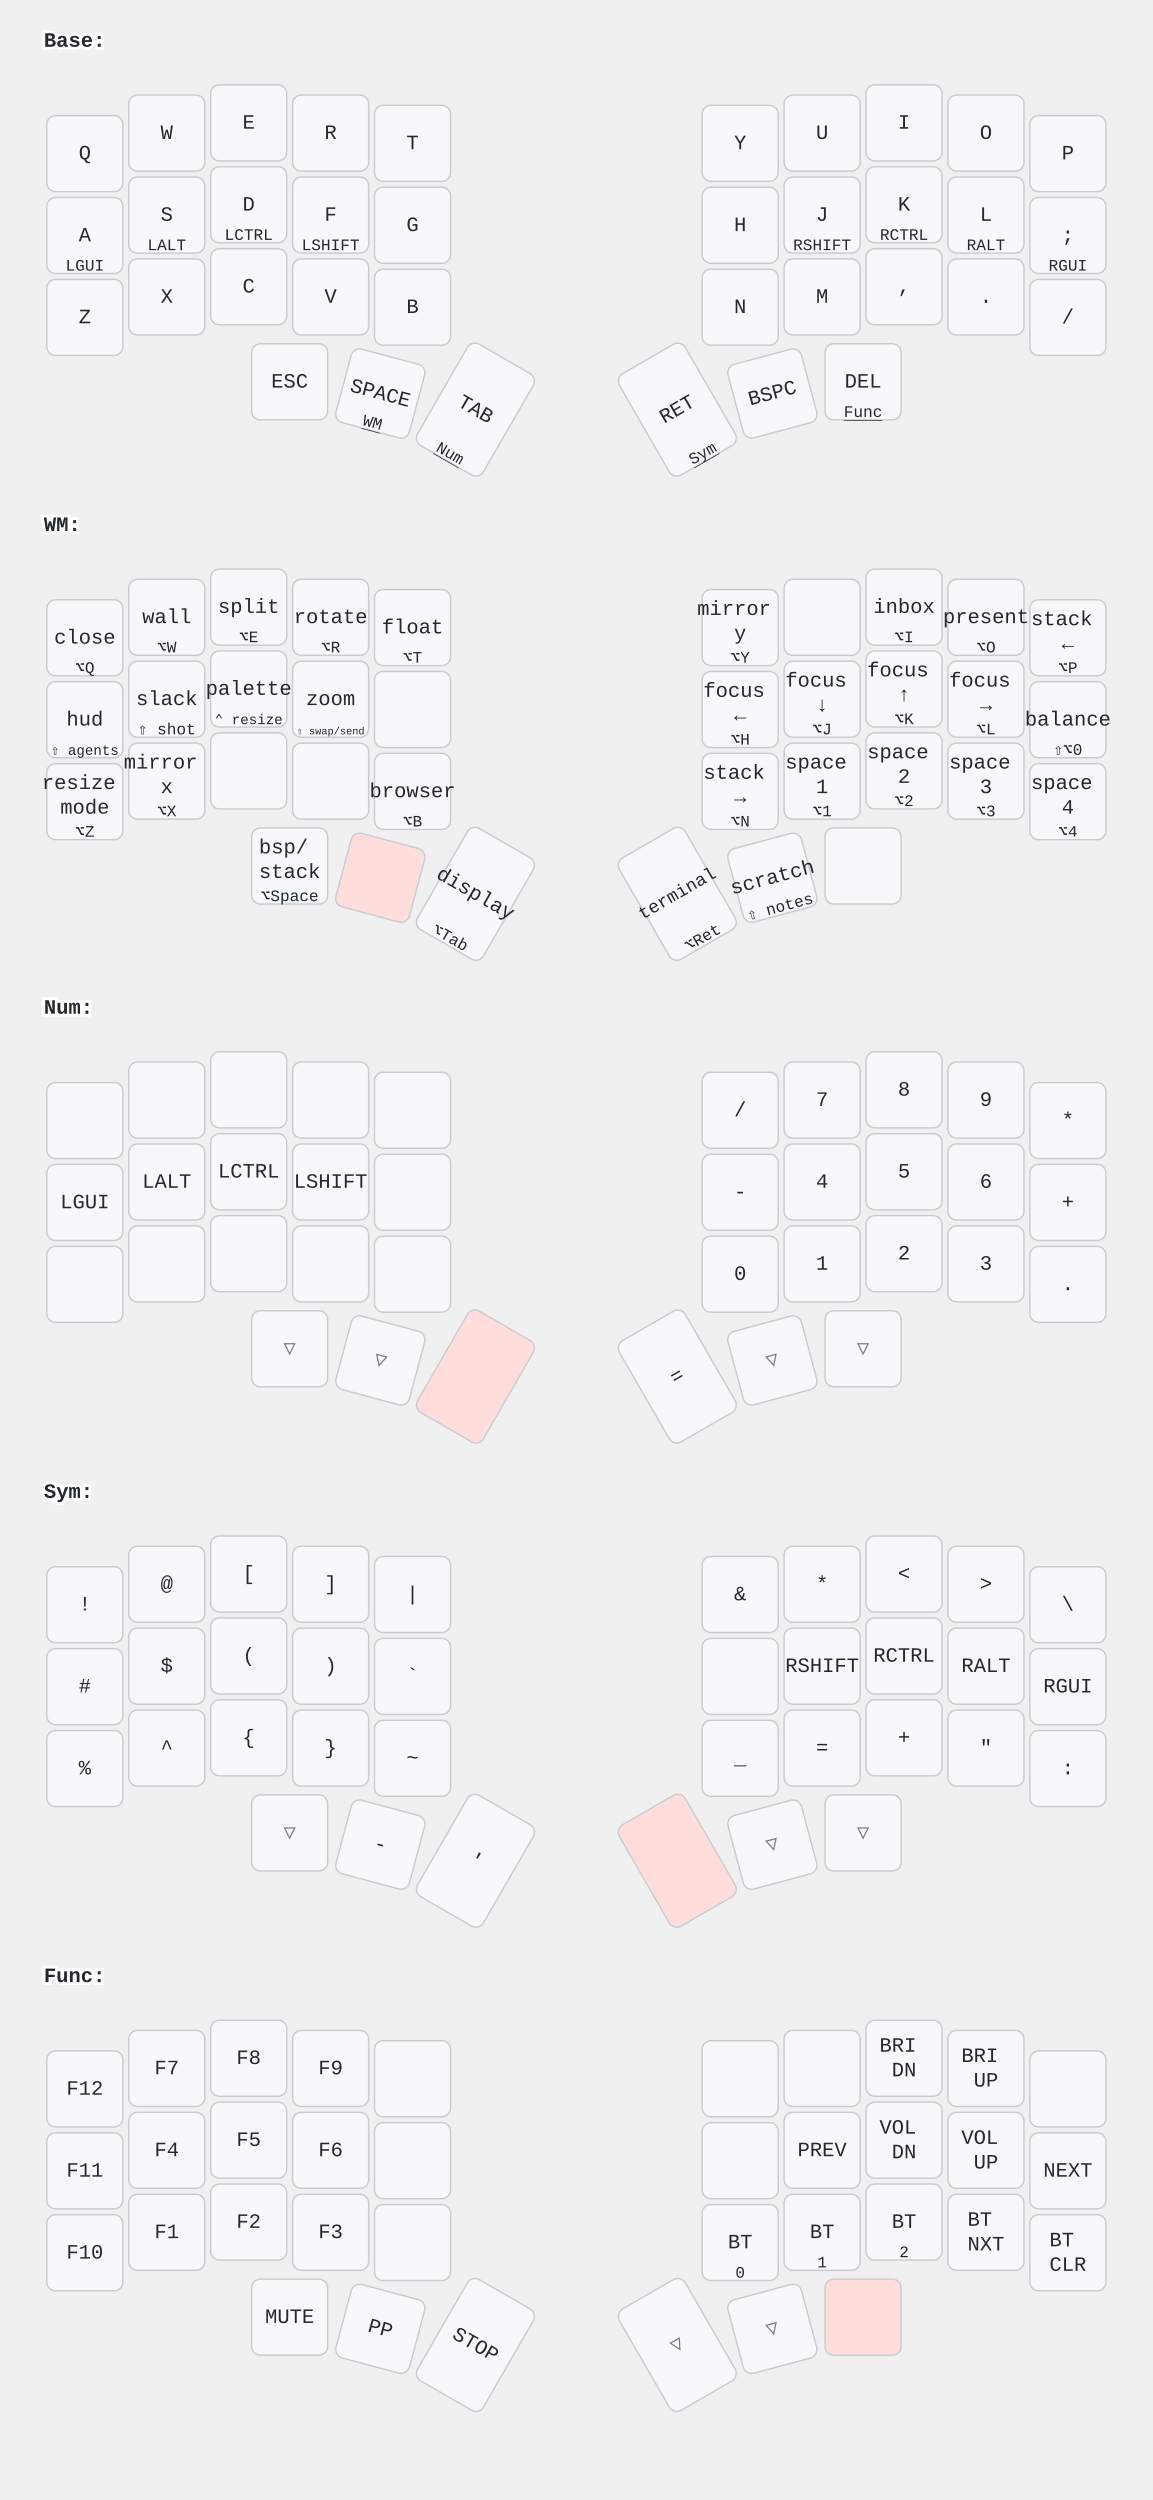
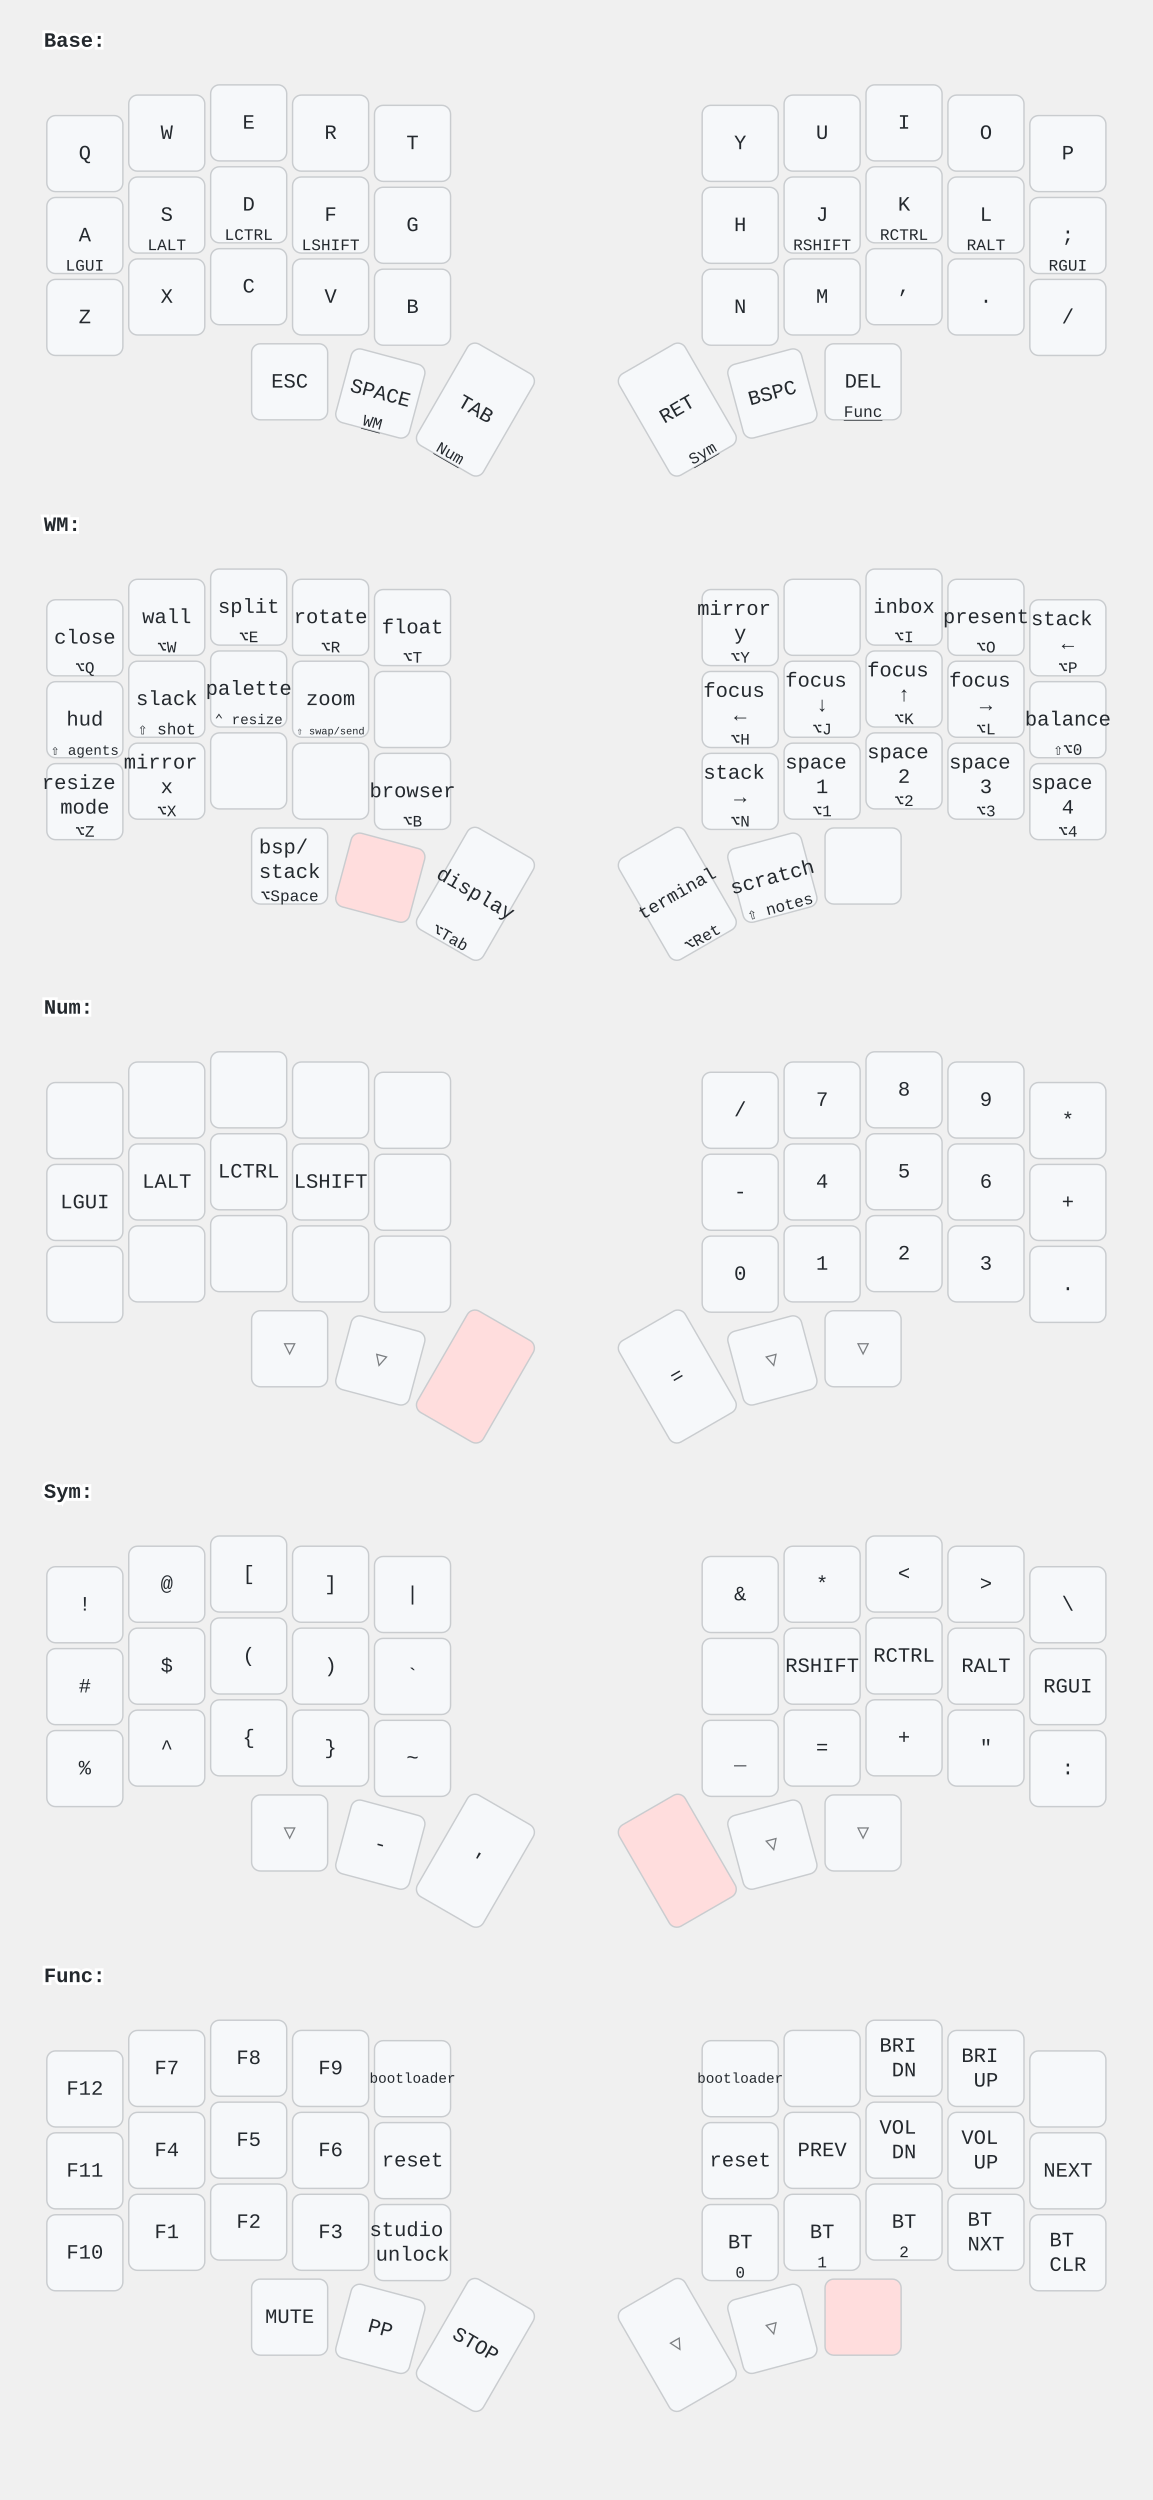
<svg xmlns="http://www.w3.org/2000/svg" width="788" height="1709" viewBox="0 0 788 1709" class="keymap">
  <style>/* inherit to force styles through use tags */
svg path {
    fill: inherit;
}

/* font and background color specifications */
svg.keymap {
    font-family: SFMono-Regular,Consolas,Liberation Mono,Menlo,monospace;
    font-size: 14px;
    font-kerning: normal;
    text-rendering: optimizeLegibility;
    fill: #24292e;
}

/* default key styling */
rect.key {
    fill: #f6f8fa;
}

rect.key, rect.combo {
    stroke: #c9cccf;
    stroke-width: 1;
}

/* default key side styling, only used is draw_key_sides is set */
rect.side {
    filter: brightness(90%);
}

/* color accent for combo boxes */
rect.combo, rect.combo-separate {
    fill: #cdf;
}

/* color accent for held keys */
rect.held, rect.combo.held {
    fill: #fdd;
}

/* color accent for ghost (optional) keys */
rect.ghost, rect.combo.ghost {
    stroke-dasharray: 4, 4;
    stroke-width: 2;
}

text {
    text-anchor: middle;
    dominant-baseline: middle;
}

/* styling for layer labels */
text.label {
    font-weight: bold;
    text-anchor: start;
    stroke: white;
    stroke-width: 4;
    paint-order: stroke;
}

/* styling for optional footer */
text.footer {
    text-anchor: end;
    dominant-baseline: auto;
    stroke: white;
    stroke-width: 4;
    paint-order: stroke;
}

/* styling for combo tap, and key non-tap label text */
text.combo, text.hold, text.shifted, text.left, text.right, text.tl, text.tr, text.bl, text.br {
    font-size: 11px;
}

text.hold, text.bl, text.br {
    text-anchor: middle;
    dominant-baseline: auto;
}

text.shifted, text.tl, text.tr {
    text-anchor: middle;
    dominant-baseline: hanging;
}

text.left, text.tl, text.bl {
    text-anchor: start;
}

text.right, text.tr, text.br {
    text-anchor: end;
}

text.layer-activator {
    text-decoration: underline;
}

/* styling for hold/shifted label text in combo box */
text.combo.hold, text.combo.shifted, text.combo.left, text.combo.right {
    font-size: 8px;
}

/* lighter symbol for transparent keys */
text.trans {
    fill: #7b7e81;
}

/* styling for combo dendrons */
path.combo {
    stroke-width: 1;
    stroke: gray;
    fill: none;
}

/* Start Tabler Icons Cleanup */
/* cannot use height/width with glyphs */
.icon-tabler &gt; path {
    fill: inherit;
    stroke: inherit;
    stroke-width: 2;
}
/* hide tabler's default box */
.icon-tabler &gt; path[stroke="none"][fill="none"] {
    visibility: hidden;
}
/* End Tabler Icons Cleanup */
</style>
  <g transform="translate(30, 0)" class="layer-Base">
    <text x="0" y="28" class="label" id="Base">Base:</text>
    <g transform="translate(0, 56)">
      <g transform="translate(28, 49)" class="key keypos-0">
        <rect rx="6" ry="6" x="-26" y="-26" width="52" height="52" class="key" />
        <text x="0" y="0" class="key tap">Q</text>
      </g>
      <g transform="translate(84, 35)" class="key keypos-1">
        <rect rx="6" ry="6" x="-26" y="-26" width="52" height="52" class="key" />
        <text x="0" y="0" class="key tap">W</text>
      </g>
      <g transform="translate(140, 28)" class="key keypos-2">
        <rect rx="6" ry="6" x="-26" y="-26" width="52" height="52" class="key" />
        <text x="0" y="0" class="key tap">E</text>
      </g>
      <g transform="translate(196, 35)" class="key keypos-3">
        <rect rx="6" ry="6" x="-26" y="-26" width="52" height="52" class="key" />
        <text x="0" y="0" class="key tap">R</text>
      </g>
      <g transform="translate(252, 42)" class="key keypos-4">
        <rect rx="6" ry="6" x="-26" y="-26" width="52" height="52" class="key" />
        <text x="0" y="0" class="key tap">T</text>
      </g>
      <g transform="translate(476, 42)" class="key keypos-5">
        <rect rx="6" ry="6" x="-26" y="-26" width="52" height="52" class="key" />
        <text x="0" y="0" class="key tap">Y</text>
      </g>
      <g transform="translate(532, 35)" class="key keypos-6">
        <rect rx="6" ry="6" x="-26" y="-26" width="52" height="52" class="key" />
        <text x="0" y="0" class="key tap">U</text>
      </g>
      <g transform="translate(588, 28)" class="key keypos-7">
        <rect rx="6" ry="6" x="-26" y="-26" width="52" height="52" class="key" />
        <text x="0" y="0" class="key tap">I</text>
      </g>
      <g transform="translate(644, 35)" class="key keypos-8">
        <rect rx="6" ry="6" x="-26" y="-26" width="52" height="52" class="key" />
        <text x="0" y="0" class="key tap">O</text>
      </g>
      <g transform="translate(700, 49)" class="key keypos-9">
        <rect rx="6" ry="6" x="-26" y="-26" width="52" height="52" class="key" />
        <text x="0" y="0" class="key tap">P</text>
      </g>
      <g transform="translate(28, 105)" class="key keypos-10">
        <rect rx="6" ry="6" x="-26" y="-26" width="52" height="52" class="key" />
        <text x="0" y="0" class="key tap">A</text>
        <text x="0" y="24" class="key hold">LGUI</text>
      </g>
      <g transform="translate(84, 91)" class="key keypos-11">
        <rect rx="6" ry="6" x="-26" y="-26" width="52" height="52" class="key" />
        <text x="0" y="0" class="key tap">S</text>
        <text x="0" y="24" class="key hold">LALT</text>
      </g>
      <g transform="translate(140, 84)" class="key keypos-12">
        <rect rx="6" ry="6" x="-26" y="-26" width="52" height="52" class="key" />
        <text x="0" y="0" class="key tap">D</text>
        <text x="0" y="24" class="key hold">LCTRL</text>
      </g>
      <g transform="translate(196, 91)" class="key keypos-13">
        <rect rx="6" ry="6" x="-26" y="-26" width="52" height="52" class="key" />
        <text x="0" y="0" class="key tap">F</text>
        <text x="0" y="24" class="key hold">LSHIFT</text>
      </g>
      <g transform="translate(252, 98)" class="key keypos-14">
        <rect rx="6" ry="6" x="-26" y="-26" width="52" height="52" class="key" />
        <text x="0" y="0" class="key tap">G</text>
      </g>
      <g transform="translate(476, 98)" class="key keypos-15">
        <rect rx="6" ry="6" x="-26" y="-26" width="52" height="52" class="key" />
        <text x="0" y="0" class="key tap">H</text>
      </g>
      <g transform="translate(532, 91)" class="key keypos-16">
        <rect rx="6" ry="6" x="-26" y="-26" width="52" height="52" class="key" />
        <text x="0" y="0" class="key tap">J</text>
        <text x="0" y="24" class="key hold">RSHIFT</text>
      </g>
      <g transform="translate(588, 84)" class="key keypos-17">
        <rect rx="6" ry="6" x="-26" y="-26" width="52" height="52" class="key" />
        <text x="0" y="0" class="key tap">K</text>
        <text x="0" y="24" class="key hold">RCTRL</text>
      </g>
      <g transform="translate(644, 91)" class="key keypos-18">
        <rect rx="6" ry="6" x="-26" y="-26" width="52" height="52" class="key" />
        <text x="0" y="0" class="key tap">L</text>
        <text x="0" y="24" class="key hold">RALT</text>
      </g>
      <g transform="translate(700, 105)" class="key keypos-19">
        <rect rx="6" ry="6" x="-26" y="-26" width="52" height="52" class="key" />
        <text x="0" y="0" class="key tap">;</text>
        <text x="0" y="24" class="key hold">RGUI</text>
      </g>
      <g transform="translate(28, 161)" class="key keypos-20">
        <rect rx="6" ry="6" x="-26" y="-26" width="52" height="52" class="key" />
        <text x="0" y="0" class="key tap">Z</text>
      </g>
      <g transform="translate(84, 147)" class="key keypos-21">
        <rect rx="6" ry="6" x="-26" y="-26" width="52" height="52" class="key" />
        <text x="0" y="0" class="key tap">X</text>
      </g>
      <g transform="translate(140, 140)" class="key keypos-22">
        <rect rx="6" ry="6" x="-26" y="-26" width="52" height="52" class="key" />
        <text x="0" y="0" class="key tap">C</text>
      </g>
      <g transform="translate(196, 147)" class="key keypos-23">
        <rect rx="6" ry="6" x="-26" y="-26" width="52" height="52" class="key" />
        <text x="0" y="0" class="key tap">V</text>
      </g>
      <g transform="translate(252, 154)" class="key keypos-24">
        <rect rx="6" ry="6" x="-26" y="-26" width="52" height="52" class="key" />
        <text x="0" y="0" class="key tap">B</text>
      </g>
      <g transform="translate(476, 154)" class="key keypos-25">
        <rect rx="6" ry="6" x="-26" y="-26" width="52" height="52" class="key" />
        <text x="0" y="0" class="key tap">N</text>
      </g>
      <g transform="translate(532, 147)" class="key keypos-26">
        <rect rx="6" ry="6" x="-26" y="-26" width="52" height="52" class="key" />
        <text x="0" y="0" class="key tap">M</text>
      </g>
      <g transform="translate(588, 140)" class="key keypos-27">
        <rect rx="6" ry="6" x="-26" y="-26" width="52" height="52" class="key" />
        <text x="0" y="0" class="key tap">,</text>
      </g>
      <g transform="translate(644, 147)" class="key keypos-28">
        <rect rx="6" ry="6" x="-26" y="-26" width="52" height="52" class="key" />
        <text x="0" y="0" class="key tap">.</text>
      </g>
      <g transform="translate(700, 161)" class="key keypos-29">
        <rect rx="6" ry="6" x="-26" y="-26" width="52" height="52" class="key" />
        <text x="0" y="0" class="key tap">/</text>
      </g>
      <g transform="translate(168, 205)" class="key keypos-30">
        <rect rx="6" ry="6" x="-26" y="-26" width="52" height="52" class="key" />
        <text x="0" y="0" class="key tap">ESC</text>
      </g>
      <g transform="translate(230, 213) rotate(15.0)" class="key keypos-31">
        <rect rx="6" ry="6" x="-26" y="-26" width="52" height="52" class="key" />
        <text x="0" y="0" class="key tap">SPACE</text>
        <a href="#WM">
          <text x="0" y="24" class="key hold layer-activator">WM</text>
        </a>
      </g>
      <g transform="translate(295, 224) rotate(30.0)" class="key keypos-32">
        <rect rx="6" ry="6" x="-26" y="-40" width="52" height="80" class="key" />
        <text x="0" y="0" class="key tap">TAB</text>
        <a href="#Num">
          <text x="0" y="38" class="key hold layer-activator">Num</text>
        </a>
      </g>
      <g transform="translate(433, 224) rotate(-30.0)" class="key keypos-33">
        <rect rx="6" ry="6" x="-26" y="-40" width="52" height="80" class="key" />
        <text x="0" y="0" class="key tap">RET</text>
        <a href="#Sym">
          <text x="0" y="38" class="key hold layer-activator">Sym</text>
        </a>
      </g>
      <g transform="translate(498, 213) rotate(-15.0)" class="key keypos-34">
        <rect rx="6" ry="6" x="-26" y="-26" width="52" height="52" class="key" />
        <text x="0" y="0" class="key tap">BSPC</text>
      </g>
      <g transform="translate(560, 205)" class="key keypos-35">
        <rect rx="6" ry="6" x="-26" y="-26" width="52" height="52" class="key" />
        <text x="0" y="0" class="key tap">DEL</text>
        <a href="#Func">
          <text x="0" y="24" class="key hold layer-activator">Func</text>
        </a>
      </g>
    </g>
  </g>
  <g transform="translate(30, 331)" class="layer-WM">
    <text x="0" y="28" class="label" id="WM">WM:</text>
    <g transform="translate(0, 56)">
      <g transform="translate(28, 49)" class="key keypos-0">
        <rect rx="6" ry="6" x="-26" y="-26" width="52" height="52" class="key" />
        <text x="0" y="0" class="key tap">close</text>
        <text x="0" y="24" class="key hold">⌥Q</text>
      </g>
      <g transform="translate(84, 35)" class="key keypos-1">
        <rect rx="6" ry="6" x="-26" y="-26" width="52" height="52" class="key" />
        <text x="0" y="0" class="key tap">wall</text>
        <text x="0" y="24" class="key hold">⌥W</text>
      </g>
      <g transform="translate(140, 28)" class="key keypos-2">
        <rect rx="6" ry="6" x="-26" y="-26" width="52" height="52" class="key" />
        <text x="0" y="0" class="key tap">split</text>
        <text x="0" y="24" class="key hold">⌥E</text>
      </g>
      <g transform="translate(196, 35)" class="key keypos-3">
        <rect rx="6" ry="6" x="-26" y="-26" width="52" height="52" class="key" />
        <text x="0" y="0" class="key tap">rotate</text>
        <text x="0" y="24" class="key hold">⌥R</text>
      </g>
      <g transform="translate(252, 42)" class="key keypos-4">
        <rect rx="6" ry="6" x="-26" y="-26" width="52" height="52" class="key" />
        <text x="0" y="0" class="key tap">float</text>
        <text x="0" y="24" class="key hold">⌥T</text>
      </g>
      <g transform="translate(476, 42)" class="key keypos-5">
        <rect rx="6" ry="6" x="-26" y="-26" width="52" height="52" class="key" />
        <text x="0" y="0" class="key tap">
          <tspan x="0" dy="-0.9em">mirror</tspan>
          <tspan x="0" dy="1.2em">y</tspan>
        </text>
        <text x="0" y="24" class="key hold">⌥Y</text>
      </g>
      <g transform="translate(532, 35)" class="key keypos-6">
        <rect rx="6" ry="6" x="-26" y="-26" width="52" height="52" class="key" />
      </g>
      <g transform="translate(588, 28)" class="key keypos-7">
        <rect rx="6" ry="6" x="-26" y="-26" width="52" height="52" class="key" />
        <text x="0" y="0" class="key tap">inbox</text>
        <text x="0" y="24" class="key hold">⌥I</text>
      </g>
      <g transform="translate(644, 35)" class="key keypos-8">
        <rect rx="6" ry="6" x="-26" y="-26" width="52" height="52" class="key" />
        <text x="0" y="0" class="key tap">present</text>
        <text x="0" y="24" class="key hold">⌥O</text>
      </g>
      <g transform="translate(700, 49)" class="key keypos-9">
        <rect rx="6" ry="6" x="-26" y="-26" width="52" height="52" class="key" />
        <text x="0" y="0" class="key tap">
          <tspan x="0" dy="-0.9em">stack</tspan>
          <tspan x="0" dy="1.2em">←</tspan>
        </text>
        <text x="0" y="24" class="key hold">⌥P</text>
      </g>
      <g transform="translate(28, 105)" class="key keypos-10">
        <rect rx="6" ry="6" x="-26" y="-26" width="52" height="52" class="key" />
        <text x="0" y="0" class="key tap">hud</text>
        <text x="0" y="24" class="key hold">
          <tspan style="font-size: 88%">⇧ agents</tspan>
        </text>
      </g>
      <g transform="translate(84, 91)" class="key keypos-11">
        <rect rx="6" ry="6" x="-26" y="-26" width="52" height="52" class="key" />
        <text x="0" y="0" class="key tap">slack</text>
        <text x="0" y="24" class="key hold">⇧ shot</text>
      </g>
      <g transform="translate(140, 84)" class="key keypos-12">
        <rect rx="6" ry="6" x="-26" y="-26" width="52" height="52" class="key" />
        <text x="0" y="0" class="key tap">palette</text>
        <text x="0" y="24" class="key hold">
          <tspan style="font-size: 88%">⌃ resize</tspan>
        </text>
      </g>
      <g transform="translate(196, 91)" class="key keypos-13">
        <rect rx="6" ry="6" x="-26" y="-26" width="52" height="52" class="key" />
        <text x="0" y="0" class="key tap">zoom</text>
        <text x="0" y="24" class="key hold">
          <tspan style="font-size: 64%">⇧ swap/send</tspan>
        </text>
      </g>
      <g transform="translate(252, 98)" class="key keypos-14">
        <rect rx="6" ry="6" x="-26" y="-26" width="52" height="52" class="key" />
      </g>
      <g transform="translate(476, 98)" class="key keypos-15">
        <rect rx="6" ry="6" x="-26" y="-26" width="52" height="52" class="key" />
        <text x="0" y="0" class="key tap">
          <tspan x="0" dy="-0.9em">focus</tspan>
          <tspan x="0" dy="1.2em">←</tspan>
        </text>
        <text x="0" y="24" class="key hold">⌥H</text>
      </g>
      <g transform="translate(532, 91)" class="key keypos-16">
        <rect rx="6" ry="6" x="-26" y="-26" width="52" height="52" class="key" />
        <text x="0" y="0" class="key tap">
          <tspan x="0" dy="-0.9em">focus</tspan>
          <tspan x="0" dy="1.2em">↓</tspan>
        </text>
        <text x="0" y="24" class="key hold">⌥J</text>
      </g>
      <g transform="translate(588, 84)" class="key keypos-17">
        <rect rx="6" ry="6" x="-26" y="-26" width="52" height="52" class="key" />
        <text x="0" y="0" class="key tap">
          <tspan x="0" dy="-0.9em">focus</tspan>
          <tspan x="0" dy="1.2em">↑</tspan>
        </text>
        <text x="0" y="24" class="key hold">⌥K</text>
      </g>
      <g transform="translate(644, 91)" class="key keypos-18">
        <rect rx="6" ry="6" x="-26" y="-26" width="52" height="52" class="key" />
        <text x="0" y="0" class="key tap">
          <tspan x="0" dy="-0.9em">focus</tspan>
          <tspan x="0" dy="1.2em">→</tspan>
        </text>
        <text x="0" y="24" class="key hold">⌥L</text>
      </g>
      <g transform="translate(700, 105)" class="key keypos-19">
        <rect rx="6" ry="6" x="-26" y="-26" width="52" height="52" class="key" />
        <text x="0" y="0" class="key tap">balance</text>
        <text x="0" y="24" class="key hold">⇧⌥0</text>
      </g>
      <g transform="translate(28, 161)" class="key keypos-20">
        <rect rx="6" ry="6" x="-26" y="-26" width="52" height="52" class="key" />
        <text x="0" y="0" class="key tap">
          <tspan x="0" dy="-0.9em">resize</tspan>
          <tspan x="0" dy="1.2em">mode</tspan>
        </text>
        <text x="0" y="24" class="key hold">⌥Z</text>
      </g>
      <g transform="translate(84, 147)" class="key keypos-21">
        <rect rx="6" ry="6" x="-26" y="-26" width="52" height="52" class="key" />
        <text x="0" y="0" class="key tap">
          <tspan x="0" dy="-0.9em">mirror</tspan>
          <tspan x="0" dy="1.2em">x</tspan>
        </text>
        <text x="0" y="24" class="key hold">⌥X</text>
      </g>
      <g transform="translate(140, 140)" class="key keypos-22">
        <rect rx="6" ry="6" x="-26" y="-26" width="52" height="52" class="key" />
      </g>
      <g transform="translate(196, 147)" class="key keypos-23">
        <rect rx="6" ry="6" x="-26" y="-26" width="52" height="52" class="key" />
      </g>
      <g transform="translate(252, 154)" class="key keypos-24">
        <rect rx="6" ry="6" x="-26" y="-26" width="52" height="52" class="key" />
        <text x="0" y="0" class="key tap">browser</text>
        <text x="0" y="24" class="key hold">⌥B</text>
      </g>
      <g transform="translate(476, 154)" class="key keypos-25">
        <rect rx="6" ry="6" x="-26" y="-26" width="52" height="52" class="key" />
        <text x="0" y="0" class="key tap">
          <tspan x="0" dy="-0.9em">stack</tspan>
          <tspan x="0" dy="1.2em">→</tspan>
        </text>
        <text x="0" y="24" class="key hold">⌥N</text>
      </g>
      <g transform="translate(532, 147)" class="key keypos-26">
        <rect rx="6" ry="6" x="-26" y="-26" width="52" height="52" class="key" />
        <text x="0" y="0" class="key tap">
          <tspan x="0" dy="-0.9em">space</tspan>
          <tspan x="0" dy="1.2em">1</tspan>
        </text>
        <text x="0" y="24" class="key hold">⌥1</text>
      </g>
      <g transform="translate(588, 140)" class="key keypos-27">
        <rect rx="6" ry="6" x="-26" y="-26" width="52" height="52" class="key" />
        <text x="0" y="0" class="key tap">
          <tspan x="0" dy="-0.9em">space</tspan>
          <tspan x="0" dy="1.2em">2</tspan>
        </text>
        <text x="0" y="24" class="key hold">⌥2</text>
      </g>
      <g transform="translate(644, 147)" class="key keypos-28">
        <rect rx="6" ry="6" x="-26" y="-26" width="52" height="52" class="key" />
        <text x="0" y="0" class="key tap">
          <tspan x="0" dy="-0.9em">space</tspan>
          <tspan x="0" dy="1.2em">3</tspan>
        </text>
        <text x="0" y="24" class="key hold">⌥3</text>
      </g>
      <g transform="translate(700, 161)" class="key keypos-29">
        <rect rx="6" ry="6" x="-26" y="-26" width="52" height="52" class="key" />
        <text x="0" y="0" class="key tap">
          <tspan x="0" dy="-0.9em">space</tspan>
          <tspan x="0" dy="1.2em">4</tspan>
        </text>
        <text x="0" y="24" class="key hold">⌥4</text>
      </g>
      <g transform="translate(168, 205)" class="key keypos-30">
        <rect rx="6" ry="6" x="-26" y="-26" width="52" height="52" class="key" />
        <text x="0" y="0" class="key tap">
          <tspan x="0" dy="-0.9em">bsp/</tspan>
          <tspan x="0" dy="1.2em">stack</tspan>
        </text>
        <text x="0" y="24" class="key hold">⌥Space</text>
      </g>
      <g transform="translate(230, 213) rotate(15.0)" class="key held keypos-31">
        <rect rx="6" ry="6" x="-26" y="-26" width="52" height="52" class="key held" />
      </g>
      <g transform="translate(295, 224) rotate(30.0)" class="key keypos-32">
        <rect rx="6" ry="6" x="-26" y="-40" width="52" height="80" class="key" />
        <text x="0" y="0" class="key tap">display</text>
        <text x="0" y="38" class="key hold">⌥Tab</text>
      </g>
      <g transform="translate(433, 224) rotate(-30.0)" class="key keypos-33">
        <rect rx="6" ry="6" x="-26" y="-40" width="52" height="80" class="key" />
        <text x="0" y="0" class="key tap">
          <tspan style="font-size: 88%">terminal</tspan>
        </text>
        <text x="0" y="38" class="key hold">⌥Ret</text>
      </g>
      <g transform="translate(498, 213) rotate(-15.0)" class="key keypos-34">
        <rect rx="6" ry="6" x="-26" y="-26" width="52" height="52" class="key" />
        <text x="0" y="0" class="key tap">scratch</text>
        <text x="0" y="24" class="key hold">⇧ notes</text>
      </g>
      <g transform="translate(560, 205)" class="key keypos-35">
        <rect rx="6" ry="6" x="-26" y="-26" width="52" height="52" class="key" />
      </g>
    </g>
  </g>
  <g transform="translate(30, 661)" class="layer-Num">
    <text x="0" y="28" class="label" id="Num">Num:</text>
    <g transform="translate(0, 56)">
      <g transform="translate(28, 49)" class="key keypos-0">
        <rect rx="6" ry="6" x="-26" y="-26" width="52" height="52" class="key" />
      </g>
      <g transform="translate(84, 35)" class="key keypos-1">
        <rect rx="6" ry="6" x="-26" y="-26" width="52" height="52" class="key" />
      </g>
      <g transform="translate(140, 28)" class="key keypos-2">
        <rect rx="6" ry="6" x="-26" y="-26" width="52" height="52" class="key" />
      </g>
      <g transform="translate(196, 35)" class="key keypos-3">
        <rect rx="6" ry="6" x="-26" y="-26" width="52" height="52" class="key" />
      </g>
      <g transform="translate(252, 42)" class="key keypos-4">
        <rect rx="6" ry="6" x="-26" y="-26" width="52" height="52" class="key" />
      </g>
      <g transform="translate(476, 42)" class="key keypos-5">
        <rect rx="6" ry="6" x="-26" y="-26" width="52" height="52" class="key" />
        <text x="0" y="0" class="key tap">/</text>
      </g>
      <g transform="translate(532, 35)" class="key keypos-6">
        <rect rx="6" ry="6" x="-26" y="-26" width="52" height="52" class="key" />
        <text x="0" y="0" class="key tap">7</text>
      </g>
      <g transform="translate(588, 28)" class="key keypos-7">
        <rect rx="6" ry="6" x="-26" y="-26" width="52" height="52" class="key" />
        <text x="0" y="0" class="key tap">8</text>
      </g>
      <g transform="translate(644, 35)" class="key keypos-8">
        <rect rx="6" ry="6" x="-26" y="-26" width="52" height="52" class="key" />
        <text x="0" y="0" class="key tap">9</text>
      </g>
      <g transform="translate(700, 49)" class="key keypos-9">
        <rect rx="6" ry="6" x="-26" y="-26" width="52" height="52" class="key" />
        <text x="0" y="0" class="key tap">*</text>
      </g>
      <g transform="translate(28, 105)" class="key keypos-10">
        <rect rx="6" ry="6" x="-26" y="-26" width="52" height="52" class="key" />
        <text x="0" y="0" class="key tap">LGUI</text>
      </g>
      <g transform="translate(84, 91)" class="key keypos-11">
        <rect rx="6" ry="6" x="-26" y="-26" width="52" height="52" class="key" />
        <text x="0" y="0" class="key tap">LALT</text>
      </g>
      <g transform="translate(140, 84)" class="key keypos-12">
        <rect rx="6" ry="6" x="-26" y="-26" width="52" height="52" class="key" />
        <text x="0" y="0" class="key tap">LCTRL</text>
      </g>
      <g transform="translate(196, 91)" class="key keypos-13">
        <rect rx="6" ry="6" x="-26" y="-26" width="52" height="52" class="key" />
        <text x="0" y="0" class="key tap">LSHIFT</text>
      </g>
      <g transform="translate(252, 98)" class="key keypos-14">
        <rect rx="6" ry="6" x="-26" y="-26" width="52" height="52" class="key" />
      </g>
      <g transform="translate(476, 98)" class="key keypos-15">
        <rect rx="6" ry="6" x="-26" y="-26" width="52" height="52" class="key" />
        <text x="0" y="0" class="key tap">-</text>
      </g>
      <g transform="translate(532, 91)" class="key keypos-16">
        <rect rx="6" ry="6" x="-26" y="-26" width="52" height="52" class="key" />
        <text x="0" y="0" class="key tap">4</text>
      </g>
      <g transform="translate(588, 84)" class="key keypos-17">
        <rect rx="6" ry="6" x="-26" y="-26" width="52" height="52" class="key" />
        <text x="0" y="0" class="key tap">5</text>
      </g>
      <g transform="translate(644, 91)" class="key keypos-18">
        <rect rx="6" ry="6" x="-26" y="-26" width="52" height="52" class="key" />
        <text x="0" y="0" class="key tap">6</text>
      </g>
      <g transform="translate(700, 105)" class="key keypos-19">
        <rect rx="6" ry="6" x="-26" y="-26" width="52" height="52" class="key" />
        <text x="0" y="0" class="key tap">+</text>
      </g>
      <g transform="translate(28, 161)" class="key keypos-20">
        <rect rx="6" ry="6" x="-26" y="-26" width="52" height="52" class="key" />
      </g>
      <g transform="translate(84, 147)" class="key keypos-21">
        <rect rx="6" ry="6" x="-26" y="-26" width="52" height="52" class="key" />
      </g>
      <g transform="translate(140, 140)" class="key keypos-22">
        <rect rx="6" ry="6" x="-26" y="-26" width="52" height="52" class="key" />
      </g>
      <g transform="translate(196, 147)" class="key keypos-23">
        <rect rx="6" ry="6" x="-26" y="-26" width="52" height="52" class="key" />
      </g>
      <g transform="translate(252, 154)" class="key keypos-24">
        <rect rx="6" ry="6" x="-26" y="-26" width="52" height="52" class="key" />
      </g>
      <g transform="translate(476, 154)" class="key keypos-25">
        <rect rx="6" ry="6" x="-26" y="-26" width="52" height="52" class="key" />
        <text x="0" y="0" class="key tap">0</text>
      </g>
      <g transform="translate(532, 147)" class="key keypos-26">
        <rect rx="6" ry="6" x="-26" y="-26" width="52" height="52" class="key" />
        <text x="0" y="0" class="key tap">1</text>
      </g>
      <g transform="translate(588, 140)" class="key keypos-27">
        <rect rx="6" ry="6" x="-26" y="-26" width="52" height="52" class="key" />
        <text x="0" y="0" class="key tap">2</text>
      </g>
      <g transform="translate(644, 147)" class="key keypos-28">
        <rect rx="6" ry="6" x="-26" y="-26" width="52" height="52" class="key" />
        <text x="0" y="0" class="key tap">3</text>
      </g>
      <g transform="translate(700, 161)" class="key keypos-29">
        <rect rx="6" ry="6" x="-26" y="-26" width="52" height="52" class="key" />
        <text x="0" y="0" class="key tap">.</text>
      </g>
      <g transform="translate(168, 205)" class="key trans keypos-30">
        <rect rx="6" ry="6" x="-26" y="-26" width="52" height="52" class="key trans" />
        <text x="0" y="0" class="key trans tap">▽</text>
      </g>
      <g transform="translate(230, 213) rotate(15.0)" class="key trans keypos-31">
        <rect rx="6" ry="6" x="-26" y="-26" width="52" height="52" class="key trans" />
        <text x="0" y="0" class="key trans tap">▽</text>
      </g>
      <g transform="translate(295, 224) rotate(30.0)" class="key held keypos-32">
        <rect rx="6" ry="6" x="-26" y="-40" width="52" height="80" class="key held" />
      </g>
      <g transform="translate(433, 224) rotate(-30.0)" class="key keypos-33">
        <rect rx="6" ry="6" x="-26" y="-40" width="52" height="80" class="key" />
        <text x="0" y="0" class="key tap">=</text>
      </g>
      <g transform="translate(498, 213) rotate(-15.0)" class="key trans keypos-34">
        <rect rx="6" ry="6" x="-26" y="-26" width="52" height="52" class="key trans" />
        <text x="0" y="0" class="key trans tap">▽</text>
      </g>
      <g transform="translate(560, 205)" class="key trans keypos-35">
        <rect rx="6" ry="6" x="-26" y="-26" width="52" height="52" class="key trans" />
        <text x="0" y="0" class="key trans tap">▽</text>
      </g>
    </g>
  </g>
  <g transform="translate(30, 992)" class="layer-Sym">
    <text x="0" y="28" class="label" id="Sym">Sym:</text>
    <g transform="translate(0, 56)">
      <g transform="translate(28, 49)" class="key keypos-0">
        <rect rx="6" ry="6" x="-26" y="-26" width="52" height="52" class="key" />
        <text x="0" y="0" class="key tap">!</text>
      </g>
      <g transform="translate(84, 35)" class="key keypos-1">
        <rect rx="6" ry="6" x="-26" y="-26" width="52" height="52" class="key" />
        <text x="0" y="0" class="key tap">@</text>
      </g>
      <g transform="translate(140, 28)" class="key keypos-2">
        <rect rx="6" ry="6" x="-26" y="-26" width="52" height="52" class="key" />
        <text x="0" y="0" class="key tap">[</text>
      </g>
      <g transform="translate(196, 35)" class="key keypos-3">
        <rect rx="6" ry="6" x="-26" y="-26" width="52" height="52" class="key" />
        <text x="0" y="0" class="key tap">]</text>
      </g>
      <g transform="translate(252, 42)" class="key keypos-4">
        <rect rx="6" ry="6" x="-26" y="-26" width="52" height="52" class="key" />
        <text x="0" y="0" class="key tap">|</text>
      </g>
      <g transform="translate(476, 42)" class="key keypos-5">
        <rect rx="6" ry="6" x="-26" y="-26" width="52" height="52" class="key" />
        <text x="0" y="0" class="key tap">&amp;</text>
      </g>
      <g transform="translate(532, 35)" class="key keypos-6">
        <rect rx="6" ry="6" x="-26" y="-26" width="52" height="52" class="key" />
        <text x="0" y="0" class="key tap">*</text>
      </g>
      <g transform="translate(588, 28)" class="key keypos-7">
        <rect rx="6" ry="6" x="-26" y="-26" width="52" height="52" class="key" />
        <text x="0" y="0" class="key tap">&lt;</text>
      </g>
      <g transform="translate(644, 35)" class="key keypos-8">
        <rect rx="6" ry="6" x="-26" y="-26" width="52" height="52" class="key" />
        <text x="0" y="0" class="key tap">&gt;</text>
      </g>
      <g transform="translate(700, 49)" class="key keypos-9">
        <rect rx="6" ry="6" x="-26" y="-26" width="52" height="52" class="key" />
        <text x="0" y="0" class="key tap">\</text>
      </g>
      <g transform="translate(28, 105)" class="key keypos-10">
        <rect rx="6" ry="6" x="-26" y="-26" width="52" height="52" class="key" />
        <text x="0" y="0" class="key tap">#</text>
      </g>
      <g transform="translate(84, 91)" class="key keypos-11">
        <rect rx="6" ry="6" x="-26" y="-26" width="52" height="52" class="key" />
        <text x="0" y="0" class="key tap">$</text>
      </g>
      <g transform="translate(140, 84)" class="key keypos-12">
        <rect rx="6" ry="6" x="-26" y="-26" width="52" height="52" class="key" />
        <text x="0" y="0" class="key tap">(</text>
      </g>
      <g transform="translate(196, 91)" class="key keypos-13">
        <rect rx="6" ry="6" x="-26" y="-26" width="52" height="52" class="key" />
        <text x="0" y="0" class="key tap">)</text>
      </g>
      <g transform="translate(252, 98)" class="key keypos-14">
        <rect rx="6" ry="6" x="-26" y="-26" width="52" height="52" class="key" />
        <text x="0" y="0" class="key tap">`</text>
      </g>
      <g transform="translate(476, 98)" class="key keypos-15">
        <rect rx="6" ry="6" x="-26" y="-26" width="52" height="52" class="key" />
      </g>
      <g transform="translate(532, 91)" class="key keypos-16">
        <rect rx="6" ry="6" x="-26" y="-26" width="52" height="52" class="key" />
        <text x="0" y="0" class="key tap">RSHIFT</text>
      </g>
      <g transform="translate(588, 84)" class="key keypos-17">
        <rect rx="6" ry="6" x="-26" y="-26" width="52" height="52" class="key" />
        <text x="0" y="0" class="key tap">RCTRL</text>
      </g>
      <g transform="translate(644, 91)" class="key keypos-18">
        <rect rx="6" ry="6" x="-26" y="-26" width="52" height="52" class="key" />
        <text x="0" y="0" class="key tap">RALT</text>
      </g>
      <g transform="translate(700, 105)" class="key keypos-19">
        <rect rx="6" ry="6" x="-26" y="-26" width="52" height="52" class="key" />
        <text x="0" y="0" class="key tap">RGUI</text>
      </g>
      <g transform="translate(28, 161)" class="key keypos-20">
        <rect rx="6" ry="6" x="-26" y="-26" width="52" height="52" class="key" />
        <text x="0" y="0" class="key tap">%</text>
      </g>
      <g transform="translate(84, 147)" class="key keypos-21">
        <rect rx="6" ry="6" x="-26" y="-26" width="52" height="52" class="key" />
        <text x="0" y="0" class="key tap">^</text>
      </g>
      <g transform="translate(140, 140)" class="key keypos-22">
        <rect rx="6" ry="6" x="-26" y="-26" width="52" height="52" class="key" />
        <text x="0" y="0" class="key tap">{</text>
      </g>
      <g transform="translate(196, 147)" class="key keypos-23">
        <rect rx="6" ry="6" x="-26" y="-26" width="52" height="52" class="key" />
        <text x="0" y="0" class="key tap">}</text>
      </g>
      <g transform="translate(252, 154)" class="key keypos-24">
        <rect rx="6" ry="6" x="-26" y="-26" width="52" height="52" class="key" />
        <text x="0" y="0" class="key tap">~</text>
      </g>
      <g transform="translate(476, 154)" class="key keypos-25">
        <rect rx="6" ry="6" x="-26" y="-26" width="52" height="52" class="key" />
        <text x="0" y="0" class="key tap">_</text>
      </g>
      <g transform="translate(532, 147)" class="key keypos-26">
        <rect rx="6" ry="6" x="-26" y="-26" width="52" height="52" class="key" />
        <text x="0" y="0" class="key tap">=</text>
      </g>
      <g transform="translate(588, 140)" class="key keypos-27">
        <rect rx="6" ry="6" x="-26" y="-26" width="52" height="52" class="key" />
        <text x="0" y="0" class="key tap">+</text>
      </g>
      <g transform="translate(644, 147)" class="key keypos-28">
        <rect rx="6" ry="6" x="-26" y="-26" width="52" height="52" class="key" />
        <text x="0" y="0" class="key tap">"</text>
      </g>
      <g transform="translate(700, 161)" class="key keypos-29">
        <rect rx="6" ry="6" x="-26" y="-26" width="52" height="52" class="key" />
        <text x="0" y="0" class="key tap">:</text>
      </g>
      <g transform="translate(168, 205)" class="key trans keypos-30">
        <rect rx="6" ry="6" x="-26" y="-26" width="52" height="52" class="key trans" />
        <text x="0" y="0" class="key trans tap">▽</text>
      </g>
      <g transform="translate(230, 213) rotate(15.0)" class="key keypos-31">
        <rect rx="6" ry="6" x="-26" y="-26" width="52" height="52" class="key" />
        <text x="0" y="0" class="key tap">-</text>
      </g>
      <g transform="translate(295, 224) rotate(30.0)" class="key keypos-32">
        <rect rx="6" ry="6" x="-26" y="-40" width="52" height="80" class="key" />
        <text x="0" y="0" class="key tap">'</text>
      </g>
      <g transform="translate(433, 224) rotate(-30.0)" class="key held keypos-33">
        <rect rx="6" ry="6" x="-26" y="-40" width="52" height="80" class="key held" />
      </g>
      <g transform="translate(498, 213) rotate(-15.0)" class="key trans keypos-34">
        <rect rx="6" ry="6" x="-26" y="-26" width="52" height="52" class="key trans" />
        <text x="0" y="0" class="key trans tap">▽</text>
      </g>
      <g transform="translate(560, 205)" class="key trans keypos-35">
        <rect rx="6" ry="6" x="-26" y="-26" width="52" height="52" class="key trans" />
        <text x="0" y="0" class="key trans tap">▽</text>
      </g>
    </g>
  </g>
  <g transform="translate(30, 1323)" class="layer-Func">
    <text x="0" y="28" class="label" id="Func">Func:</text>
    <g transform="translate(0, 56)">
      <g transform="translate(28, 49)" class="key keypos-0">
        <rect rx="6" ry="6" x="-26" y="-26" width="52" height="52" class="key" />
        <text x="0" y="0" class="key tap">F12</text>
      </g>
      <g transform="translate(84, 35)" class="key keypos-1">
        <rect rx="6" ry="6" x="-26" y="-26" width="52" height="52" class="key" />
        <text x="0" y="0" class="key tap">F7</text>
      </g>
      <g transform="translate(140, 28)" class="key keypos-2">
        <rect rx="6" ry="6" x="-26" y="-26" width="52" height="52" class="key" />
        <text x="0" y="0" class="key tap">F8</text>
      </g>
      <g transform="translate(196, 35)" class="key keypos-3">
        <rect rx="6" ry="6" x="-26" y="-26" width="52" height="52" class="key" />
        <text x="0" y="0" class="key tap">F9</text>
      </g>
      <g transform="translate(252, 42)" class="key keypos-4">
        <rect rx="6" ry="6" x="-26" y="-26" width="52" height="52" class="key" />
+         <text x="0" y="0" class="key tap">
+           <tspan style="font-size: 70%">bootloader</tspan>
+         </text>
      </g>
      <g transform="translate(476, 42)" class="key keypos-5">
        <rect rx="6" ry="6" x="-26" y="-26" width="52" height="52" class="key" />
+         <text x="0" y="0" class="key tap">
+           <tspan style="font-size: 70%">bootloader</tspan>
+         </text>
      </g>
      <g transform="translate(532, 35)" class="key keypos-6">
        <rect rx="6" ry="6" x="-26" y="-26" width="52" height="52" class="key" />
      </g>
      <g transform="translate(588, 28)" class="key keypos-7">
        <rect rx="6" ry="6" x="-26" y="-26" width="52" height="52" class="key" />
        <text x="0" y="0" class="key tap">
          <tspan x="0" dy="-0.6em">BRI</tspan>
          <tspan x="0" dy="1.2em">DN</tspan>
        </text>
      </g>
      <g transform="translate(644, 35)" class="key keypos-8">
        <rect rx="6" ry="6" x="-26" y="-26" width="52" height="52" class="key" />
        <text x="0" y="0" class="key tap">
          <tspan x="0" dy="-0.6em">BRI</tspan>
          <tspan x="0" dy="1.2em">UP</tspan>
        </text>
      </g>
      <g transform="translate(700, 49)" class="key keypos-9">
        <rect rx="6" ry="6" x="-26" y="-26" width="52" height="52" class="key" />
      </g>
      <g transform="translate(28, 105)" class="key keypos-10">
        <rect rx="6" ry="6" x="-26" y="-26" width="52" height="52" class="key" />
        <text x="0" y="0" class="key tap">F11</text>
      </g>
      <g transform="translate(84, 91)" class="key keypos-11">
        <rect rx="6" ry="6" x="-26" y="-26" width="52" height="52" class="key" />
        <text x="0" y="0" class="key tap">F4</text>
      </g>
      <g transform="translate(140, 84)" class="key keypos-12">
        <rect rx="6" ry="6" x="-26" y="-26" width="52" height="52" class="key" />
        <text x="0" y="0" class="key tap">F5</text>
      </g>
      <g transform="translate(196, 91)" class="key keypos-13">
        <rect rx="6" ry="6" x="-26" y="-26" width="52" height="52" class="key" />
        <text x="0" y="0" class="key tap">F6</text>
      </g>
      <g transform="translate(252, 98)" class="key keypos-14">
        <rect rx="6" ry="6" x="-26" y="-26" width="52" height="52" class="key" />
+         <text x="0" y="0" class="key tap">reset</text>
      </g>
      <g transform="translate(476, 98)" class="key keypos-15">
        <rect rx="6" ry="6" x="-26" y="-26" width="52" height="52" class="key" />
+         <text x="0" y="0" class="key tap">reset</text>
      </g>
      <g transform="translate(532, 91)" class="key keypos-16">
        <rect rx="6" ry="6" x="-26" y="-26" width="52" height="52" class="key" />
        <text x="0" y="0" class="key tap">PREV</text>
      </g>
      <g transform="translate(588, 84)" class="key keypos-17">
        <rect rx="6" ry="6" x="-26" y="-26" width="52" height="52" class="key" />
        <text x="0" y="0" class="key tap">
          <tspan x="0" dy="-0.6em">VOL</tspan>
          <tspan x="0" dy="1.2em">DN</tspan>
        </text>
      </g>
      <g transform="translate(644, 91)" class="key keypos-18">
        <rect rx="6" ry="6" x="-26" y="-26" width="52" height="52" class="key" />
        <text x="0" y="0" class="key tap">
          <tspan x="0" dy="-0.6em">VOL</tspan>
          <tspan x="0" dy="1.2em">UP</tspan>
        </text>
      </g>
      <g transform="translate(700, 105)" class="key keypos-19">
        <rect rx="6" ry="6" x="-26" y="-26" width="52" height="52" class="key" />
        <text x="0" y="0" class="key tap">NEXT</text>
      </g>
      <g transform="translate(28, 161)" class="key keypos-20">
        <rect rx="6" ry="6" x="-26" y="-26" width="52" height="52" class="key" />
        <text x="0" y="0" class="key tap">F10</text>
      </g>
      <g transform="translate(84, 147)" class="key keypos-21">
        <rect rx="6" ry="6" x="-26" y="-26" width="52" height="52" class="key" />
        <text x="0" y="0" class="key tap">F1</text>
      </g>
      <g transform="translate(140, 140)" class="key keypos-22">
        <rect rx="6" ry="6" x="-26" y="-26" width="52" height="52" class="key" />
        <text x="0" y="0" class="key tap">F2</text>
      </g>
      <g transform="translate(196, 147)" class="key keypos-23">
        <rect rx="6" ry="6" x="-26" y="-26" width="52" height="52" class="key" />
        <text x="0" y="0" class="key tap">F3</text>
      </g>
      <g transform="translate(252, 154)" class="key keypos-24">
        <rect rx="6" ry="6" x="-26" y="-26" width="52" height="52" class="key" />
+         <text x="0" y="0" class="key tap">
+           <tspan x="0" dy="-0.6em">studio</tspan>
+           <tspan x="0" dy="1.2em">unlock</tspan>
+         </text>
      </g>
      <g transform="translate(476, 154)" class="key keypos-25">
        <rect rx="6" ry="6" x="-26" y="-26" width="52" height="52" class="key" />
        <text x="0" y="0" class="key tap">BT</text>
        <text x="0" y="24" class="key hold">0</text>
      </g>
      <g transform="translate(532, 147)" class="key keypos-26">
        <rect rx="6" ry="6" x="-26" y="-26" width="52" height="52" class="key" />
        <text x="0" y="0" class="key tap">BT</text>
        <text x="0" y="24" class="key hold">1</text>
      </g>
      <g transform="translate(588, 140)" class="key keypos-27">
        <rect rx="6" ry="6" x="-26" y="-26" width="52" height="52" class="key" />
        <text x="0" y="0" class="key tap">BT</text>
        <text x="0" y="24" class="key hold">2</text>
      </g>
      <g transform="translate(644, 147)" class="key keypos-28">
        <rect rx="6" ry="6" x="-26" y="-26" width="52" height="52" class="key" />
        <text x="0" y="0" class="key tap">
          <tspan x="0" dy="-0.6em">BT</tspan>
          <tspan x="0" dy="1.2em">NXT</tspan>
        </text>
      </g>
      <g transform="translate(700, 161)" class="key keypos-29">
        <rect rx="6" ry="6" x="-26" y="-26" width="52" height="52" class="key" />
        <text x="0" y="0" class="key tap">
          <tspan x="0" dy="-0.6em">BT</tspan>
          <tspan x="0" dy="1.2em">CLR</tspan>
        </text>
      </g>
      <g transform="translate(168, 205)" class="key keypos-30">
        <rect rx="6" ry="6" x="-26" y="-26" width="52" height="52" class="key" />
        <text x="0" y="0" class="key tap">MUTE</text>
      </g>
      <g transform="translate(230, 213) rotate(15.0)" class="key keypos-31">
        <rect rx="6" ry="6" x="-26" y="-26" width="52" height="52" class="key" />
        <text x="0" y="0" class="key tap">PP</text>
      </g>
      <g transform="translate(295, 224) rotate(30.0)" class="key keypos-32">
        <rect rx="6" ry="6" x="-26" y="-40" width="52" height="80" class="key" />
        <text x="0" y="0" class="key tap">STOP</text>
      </g>
      <g transform="translate(433, 224) rotate(-30.0)" class="key trans keypos-33">
        <rect rx="6" ry="6" x="-26" y="-40" width="52" height="80" class="key trans" />
        <text x="0" y="0" class="key trans tap">▽</text>
      </g>
      <g transform="translate(498, 213) rotate(-15.0)" class="key trans keypos-34">
        <rect rx="6" ry="6" x="-26" y="-26" width="52" height="52" class="key trans" />
        <text x="0" y="0" class="key trans tap">▽</text>
      </g>
      <g transform="translate(560, 205)" class="key held keypos-35">
        <rect rx="6" ry="6" x="-26" y="-26" width="52" height="52" class="key held" />
      </g>
    </g>
  </g>
</svg>
